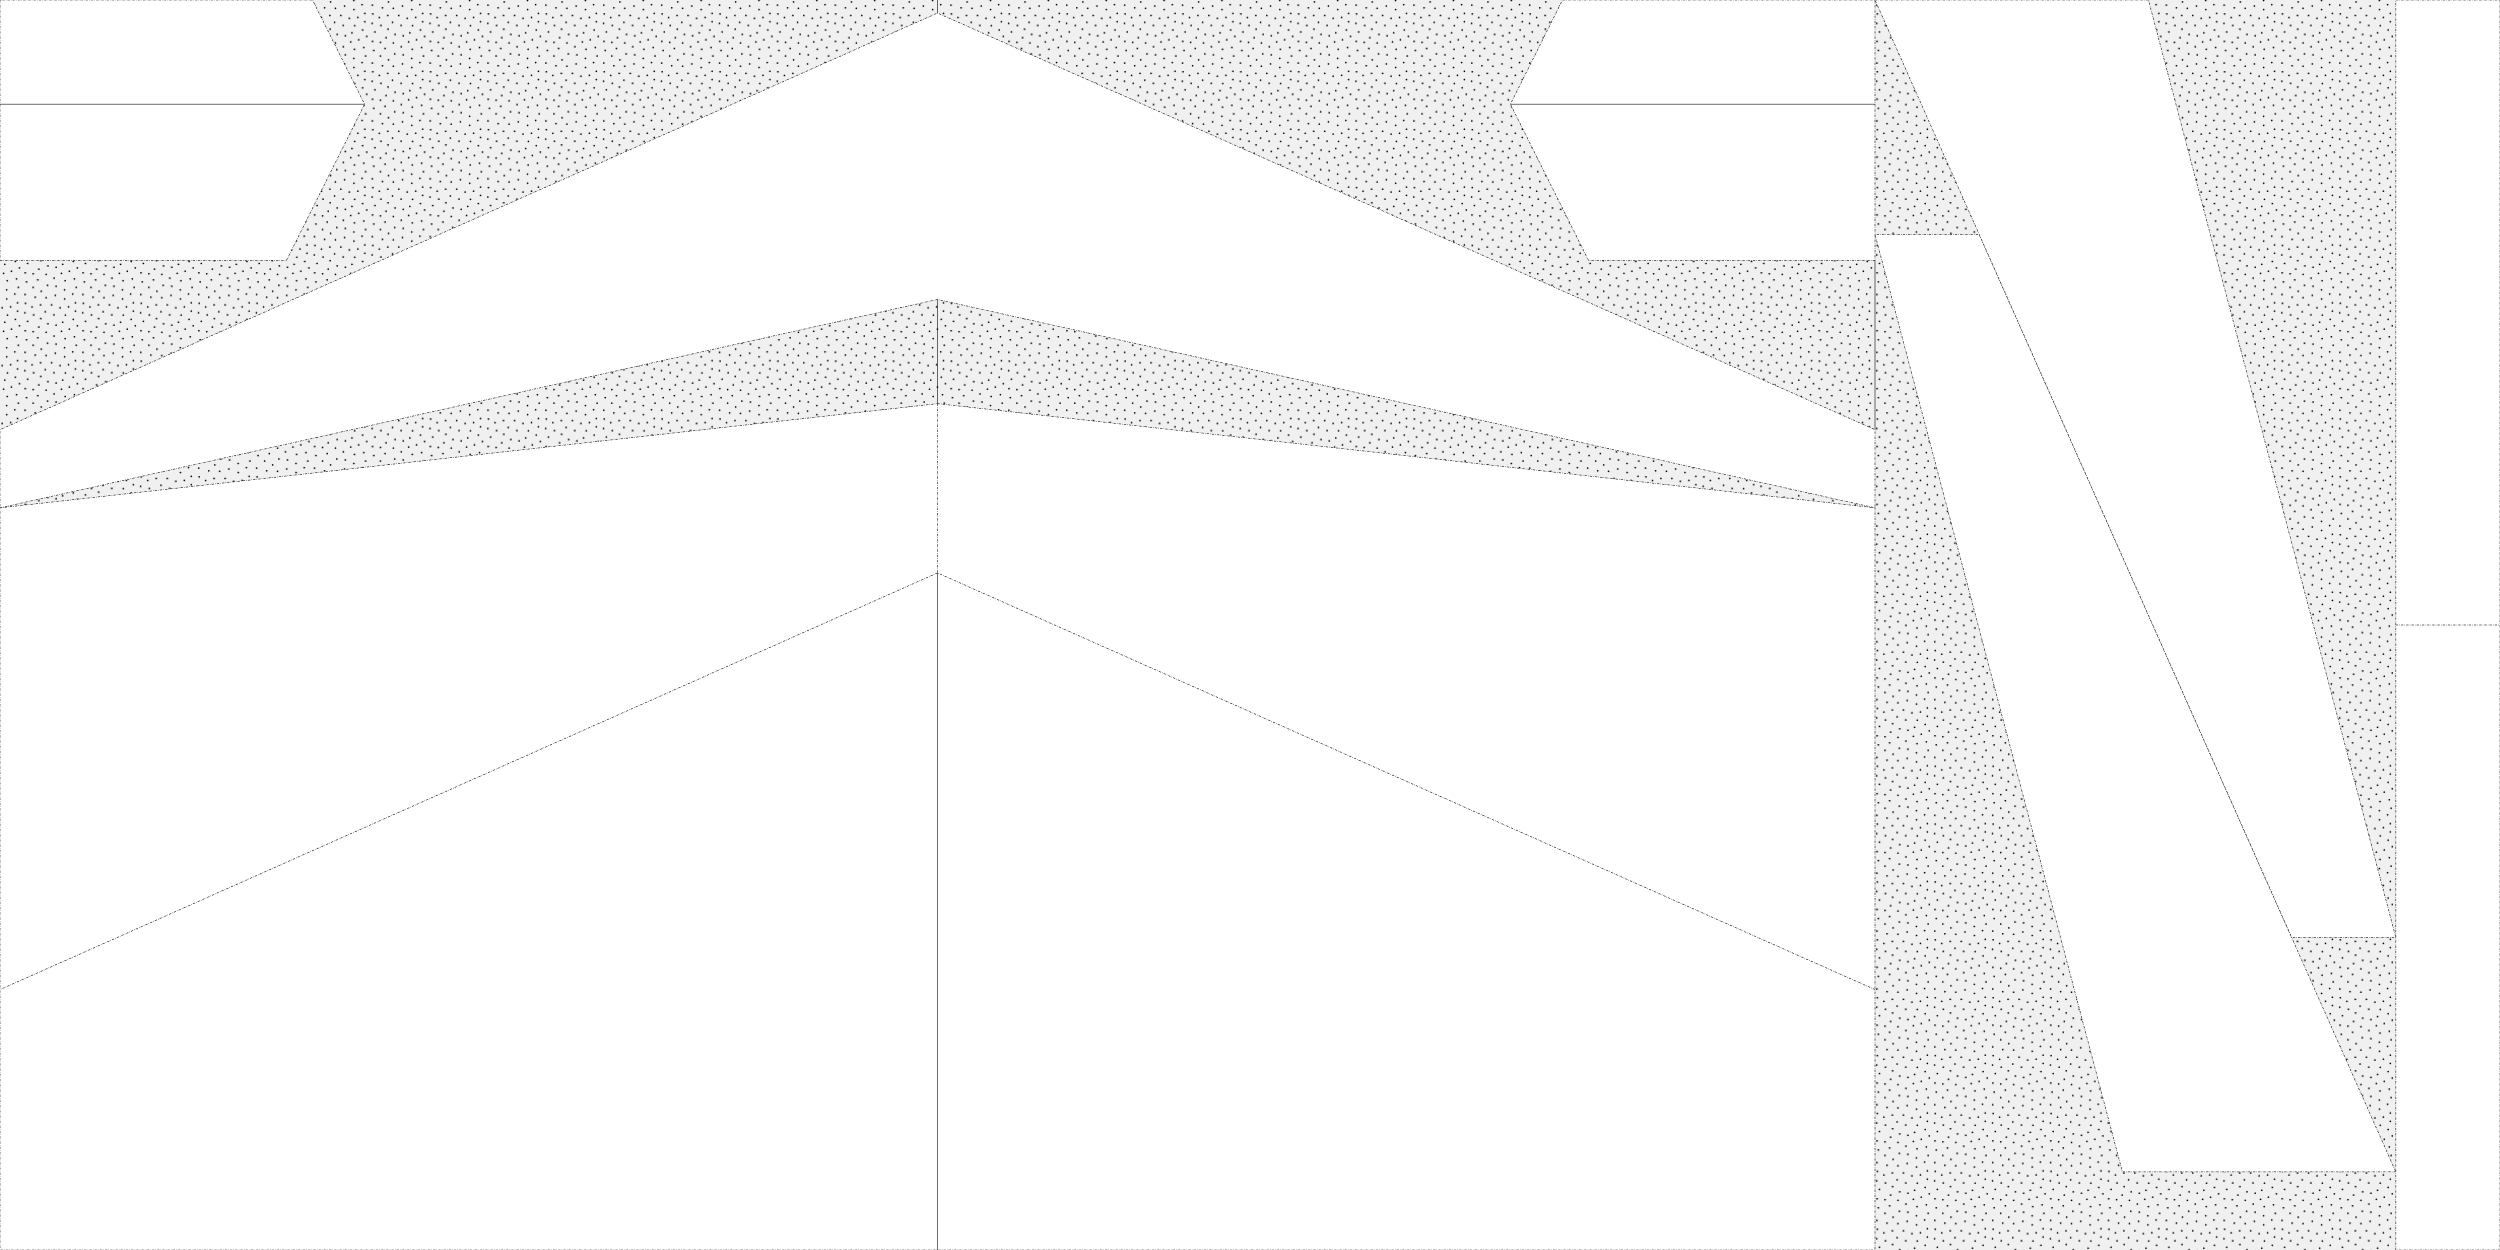
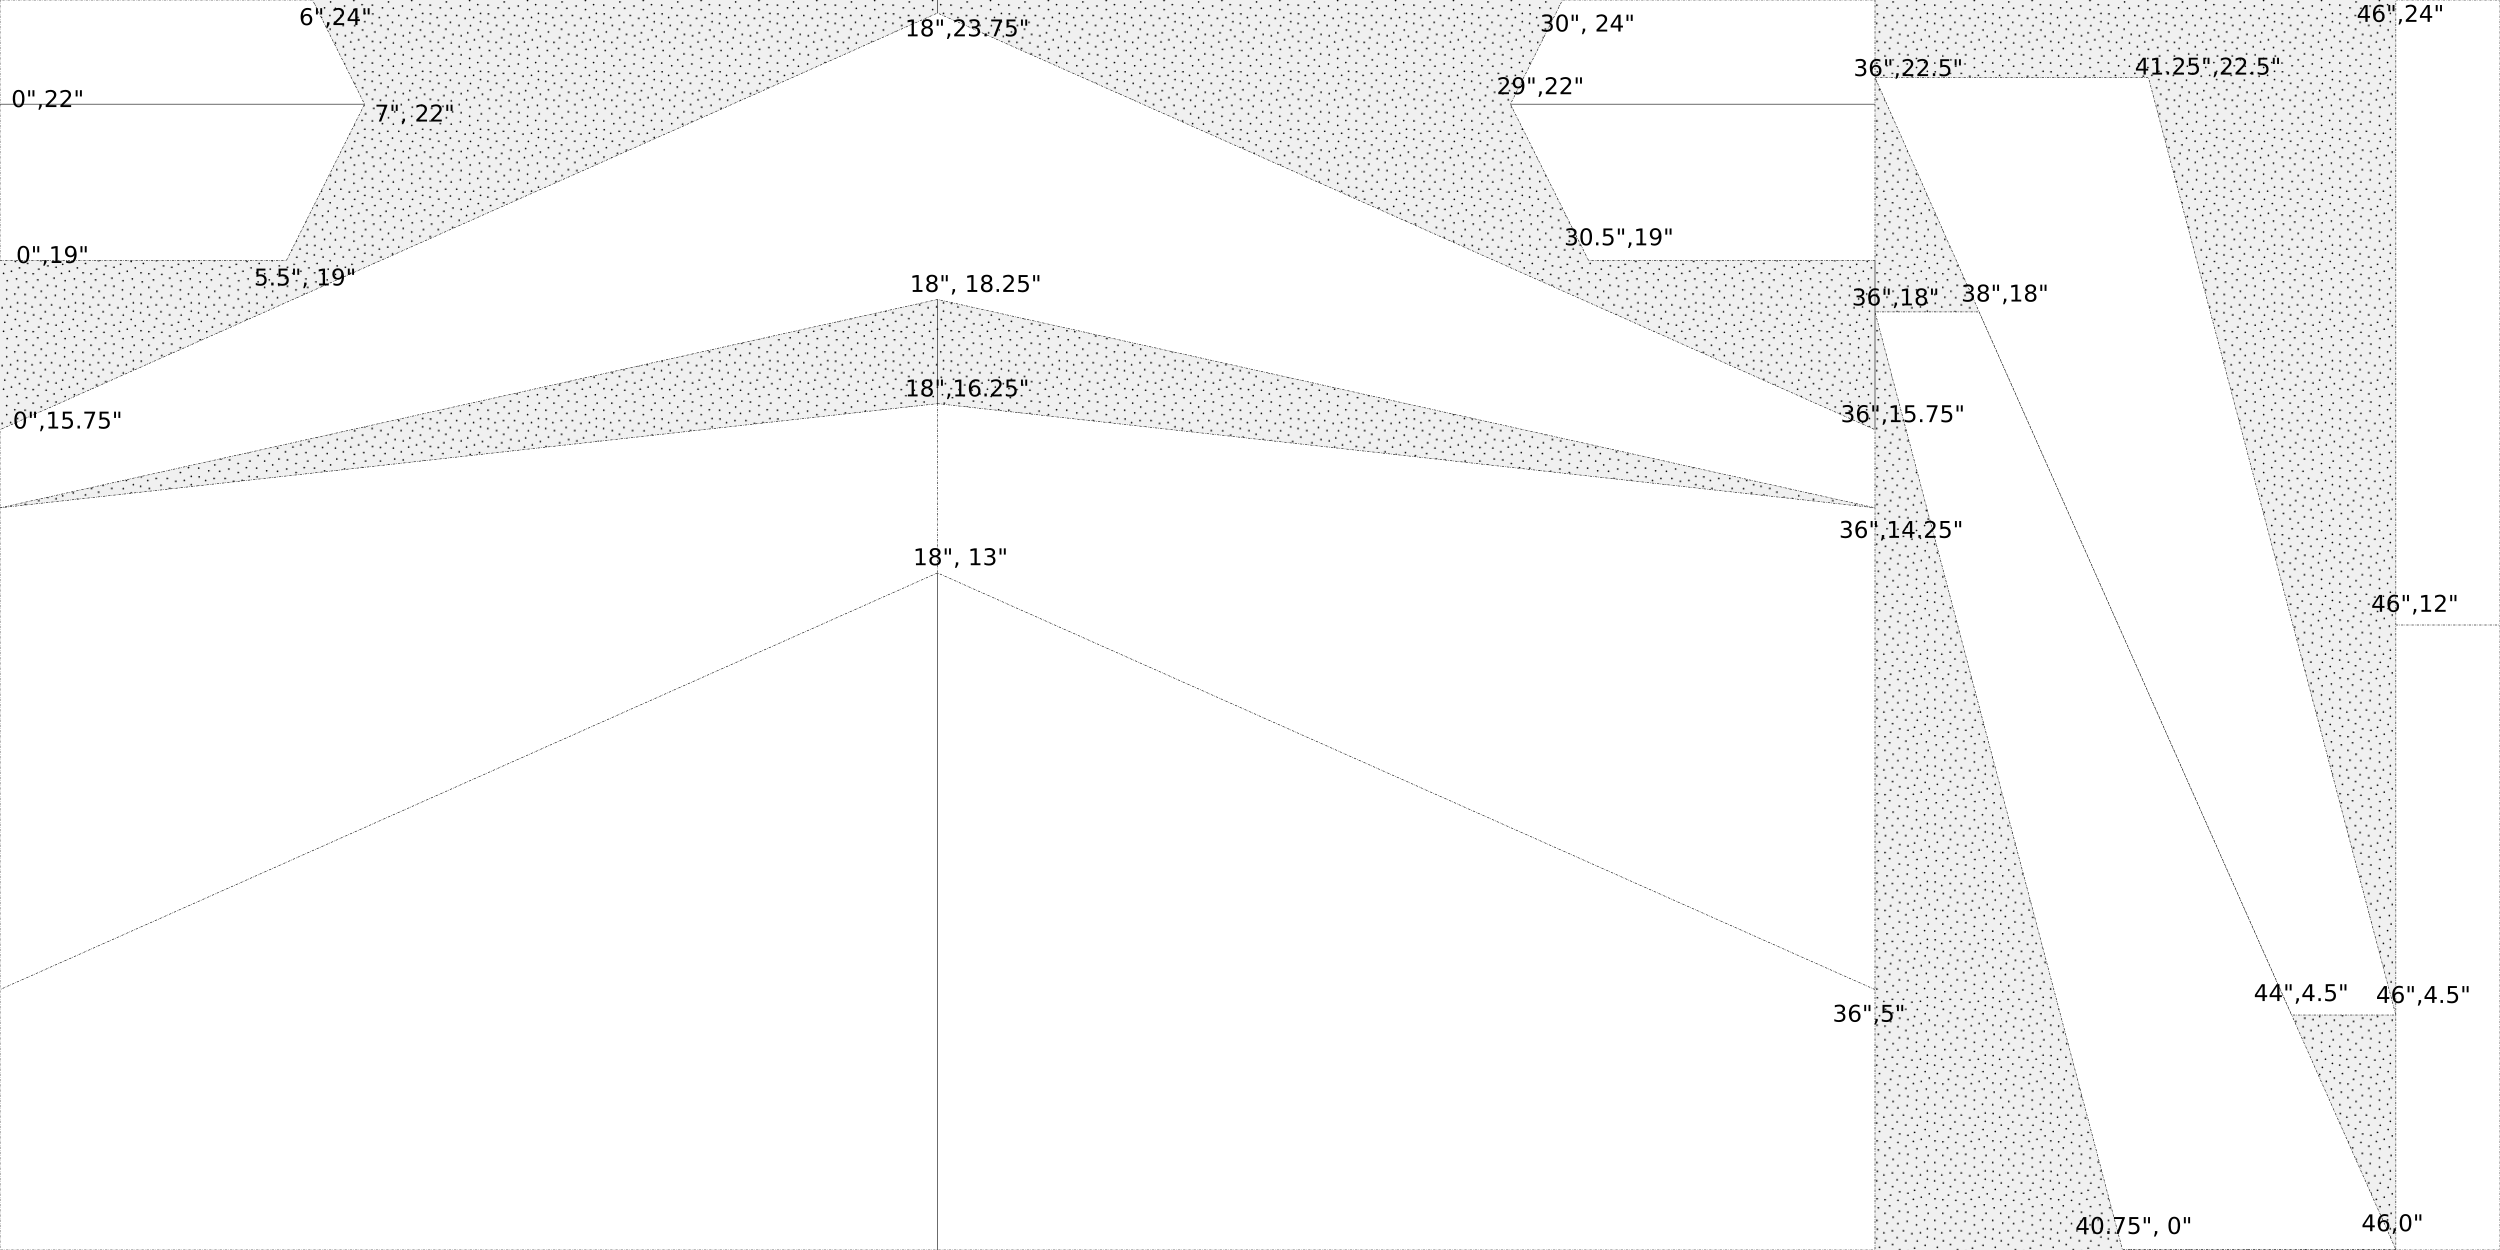
<svg xmlns="http://www.w3.org/2000/svg" width="4320" height="2160" id="svg2985" version="1.1">
  <defs id="defs2987">
    <pattern id="Polkadots-med" patternTransform="translate(0,0) scale(10,10)" height="10" width="10" patternUnits="userSpaceOnUse">
      <circle id="circle4777" r="0.15" cy="0.810" cx="2.567" style="fill:black;stroke:none" />
      <circle id="circle4779" r="0.15" cy="2.33" cx="3.048" style="fill:black;stroke:none" />
      <circle id="circle4781" r="0.15" cy="2.415" cx="4.418" style="fill:black;stroke:none" />
      <circle id="circle4783" r="0.15" cy="3.029" cx="1.844" style="fill:black;stroke:none" />
      <circle id="circle4785" r="0.15" cy="1.363" cx="6.08" style="fill:black;stroke:none" />
      <circle id="circle4787" r="0.15" cy="4.413" cx="5.819" style="fill:black;stroke:none" />
      <circle id="circle4789" r="0.15" cy="4.048" cx="4.305" style="fill:black;stroke:none" />
      <circle id="circle4791" r="0.15" cy="3.045" cx="5.541" style="fill:black;stroke:none" />
      <circle id="circle4793" r="0.15" cy="5.527" cx="4.785" style="fill:black;stroke:none" />
      <circle id="circle4795" r="0.15" cy="5.184" cx="2.667" style="fill:black;stroke:none" />
      <circle id="circle4797" r="0.15" cy="1.448" cx="7.965" style="fill:black;stroke:none" />
      <circle id="circle4799" r="0.15" cy="5.049" cx="7.047" style="fill:black;stroke:none" />
      <circle id="circle4801" r="0.15" cy="0.895" cx="4.340" style="fill:black;stroke:none" />
      <circle id="circle4803" r="0.15" cy="0.340" cx="7.125" style="fill:black;stroke:none" />
      <circle id="circle4805" r="0.15" cy="1.049" cx="9.553" style="fill:black;stroke:none" />
      <circle id="circle4807" r="0.15" cy="2.689" cx="7.006" style="fill:black;stroke:none" />
      <circle id="circle4809" r="0.15" cy="2.689" cx="8.909" style="fill:black;stroke:none" />
      <circle id="circle4811" r="0.15" cy="4.407" cx="9.315" style="fill:black;stroke:none" />
      <circle id="circle4813" r="0.15" cy="3.870" cx="7.820" style="fill:black;stroke:none" />
      <circle id="circle4815" r="0.15" cy="5.948" cx="8.270" style="fill:black;stroke:none" />
      <circle id="circle4817" r="0.15" cy="7.428" cx="7.973" style="fill:black;stroke:none" />
      <circle id="circle4819" r="0.15" cy="8.072" cx="9.342" style="fill:black;stroke:none" />
      <circle id="circle4821" r="0.15" cy="9.315" cx="8.206" style="fill:black;stroke:none" />
      <circle id="circle4823" r="0.15" cy="9.475" cx="9.682" style="fill:black;stroke:none" />
      <circle id="circle4825" r="0.15" cy="6.186" cx="9.688" style="fill:black;stroke:none" />
      <circle id="circle4827" r="0.15" cy="6.296" cx="3.379" style="fill:black;stroke:none" />
      <circle id="circle4829" r="0.15" cy="8.204" cx="2.871" style="fill:black;stroke:none" />
      <circle id="circle4831" r="0.15" cy="8.719" cx="4.59" style="fill:black;stroke:none" />
      <circle id="circle4833" r="0.15" cy="9.671" cx="3.181" style="fill:black;stroke:none" />
      <circle id="circle4835" r="0.15" cy="7.315" cx="5.734" style="fill:black;stroke:none" />
      <circle id="circle4837" r="0.15" cy="6.513" cx="6.707" style="fill:black;stroke:none" />
      <circle id="circle4839" r="0.15" cy="9.670" cx="5.730" style="fill:black;stroke:none" />
      <circle id="circle4841" r="0.15" cy="8.373" cx="6.535" style="fill:black;stroke:none" />
      <circle id="circle4843" r="0.15" cy="7.154" cx="4.37" style="fill:black;stroke:none" />
      <circle id="circle4845" r="0.15" cy="7.25" cx="0.622" style="fill:black;stroke:none" />
      <circle id="circle4847" r="0.15" cy="5.679" cx="0.831" style="fill:black;stroke:none" />
      <circle id="circle4849" r="0.15" cy="8.519" cx="1.257" style="fill:black;stroke:none" />
      <circle id="circle4851" r="0.15" cy="6.877" cx="1.989" style="fill:black;stroke:none" />
      <circle id="circle4853" r="0.15" cy="3.181" cx="0.374" style="fill:black;stroke:none" />
      <circle id="circle4855" r="0.15" cy="1.664" cx="1.166" style="fill:black;stroke:none" />
      <circle id="circle4857" r="0.15" cy="0.093" cx="1.151" style="fill:black;stroke:none" />
      <circle id="circle4859" r="0.15" cy="10.093" cx="1.151" style="fill:black;stroke:none" />
      <circle id="circle4861" r="0.15" cy="4.451" cx="1.302" style="fill:black;stroke:none" />
      <circle id="circle4863" r="0.15" cy="3.763" cx="3.047" style="fill:black;stroke:none" />
    </pattern>
  </defs>
  <g id="layer1" transform="translate(0,1107.64)" style="display:inline">
    <path style="fill:url(#Polkadots-med);fill-opacity:1;stroke:none" d="m 0,0 0,2160 4320,0 0,-2160 z" id="path3016" transform="translate(0,-1107.64)" />
  </g>
  <g id="layer2" style="display:inline">
    <path style="fill:#ffffff;fill-opacity:1;stroke:#000000;stroke-width:1;stroke-linecap:butt;stroke-linejoin:miter;stroke-miterlimit:4;stroke-opacity:1;stroke-dasharray:4, 2, 1, 2;stroke-dashoffset:0" d="m 1620,697.5 1620,180 0,1282.5 L 0,2160 0,877.5 z" id="path5664" />
    <path style="fill:none;stroke:#000000;stroke-width:1;stroke-linecap:butt;stroke-linejoin:miter;stroke-miterlimit:4;stroke-opacity:1;stroke-dasharray:4, 2, 1, 2;stroke-dashoffset:0" d="m 1620,697.5 0,292.5 1620,720" id="path5666" />
    <path style="fill:none;stroke:#000000;stroke-width:1;stroke-linecap:butt;stroke-linejoin:miter;stroke-miterlimit:4;stroke-opacity:1;stroke-dasharray:4, 2, 1, 2;stroke-dashoffset:0" d="M 1620,990 0,1710" id="path5668" />
    <path style="fill:#ffffff;stroke:#000000;stroke-width:1;stroke-linecap:butt;stroke-linejoin:miter;stroke-opacity:1;fill-opacity:1;stroke-miterlimit:4;stroke-dasharray:4,2,1,2;stroke-dashoffset:0" d="m 0,877.5 1620,-360 1620,360 0,-135 L 1620,22.5 0,742.5 z" id="path6782" />
    <path style="fill:#ffffff;fill-opacity:1;stroke:#000000;stroke-width:1;stroke-linecap:butt;stroke-linejoin:miter;stroke-miterlimit:4;stroke-opacity:1;stroke-dasharray:4, 2, 1, 2;stroke-dashoffset:0" d="m 3240,0 0,450 -495,0 -135,-270 90,-180 z" id="path6784" />
    <path style="fill:#ffffff;fill-opacity:1;stroke:#000000;stroke-width:1;stroke-linecap:butt;stroke-linejoin:miter;stroke-miterlimit:4;stroke-opacity:1;stroke-dasharray:4, 2, 1, 2;stroke-dashoffset:0;display:inline" d="M 0,0 0,450 495,450 630,180 540,0 z" id="path6784-9" />
-     <path style="fill:#ffffff;fill-opacity:1;stroke:#000000;stroke-width:1;stroke-linecap:butt;stroke-linejoin:miter;stroke-opacity:1;stroke-miterlimit:4;stroke-dasharray:4,2,1,2;stroke-dashoffset:0" d="m 4140,2025 -472.5,0 -427.5,-1620 180,0 z" id="path6815" />
-     <path style="fill:#ffffff;fill-opacity:1;stroke:#000000;stroke-width:1;stroke-linecap:butt;stroke-linejoin:miter;stroke-opacity:1;display:inline;stroke-miterlimit:4;stroke-dasharray:4,2,1,2;stroke-dashoffset:0" d="m 3240,0 472.5,0 427.5,1620 -180,0 z" id="path6815-8" />
+     <path style="fill:#ffffff;fill-opacity:1;stroke:#000000;stroke-width:1;stroke-linecap:butt;stroke-linejoin:miter;stroke-miterlimit:4;stroke-opacity:1;stroke-dasharray:4, 2, 1, 2;stroke-dashoffset:0" d="m 4140,2159 -472.5,0 -427.5,-1620 180,0 z" id="path6815" />
+     <path style="fill:#ffffff;fill-opacity:1;stroke:#000000;stroke-width:1;stroke-linecap:butt;stroke-linejoin:miter;stroke-miterlimit:4;stroke-opacity:1;stroke-dasharray:4, 2, 1, 2;stroke-dashoffset:0;display:inline" d="m 3240,134 472.5,0 427.5,1620 -180,0 z" id="path6815-8" />
    <path style="fill:#ffffff;stroke:#000000;stroke-width:1;stroke-linecap:butt;stroke-linejoin:miter;stroke-opacity:1;fill-opacity:1;stroke-miterlimit:4;stroke-dasharray:4,2,1,2;stroke-dashoffset:0" d="m 4140,0 180,0 0,2160 -180,0 z" id="path6835" />
    <path style="fill:none;stroke:#000000;stroke-width:1;stroke-linecap:butt;stroke-linejoin:miter;stroke-opacity:1;stroke-miterlimit:4;stroke-dasharray:4,2,1,2;stroke-dashoffset:0" d="m 4140,1080 180,0" id="path6837" />
+     <flowRoot xml:space="preserve" id="flowRoot3057" style="font-size:40px;font-style:normal;font-weight:normal;line-height:125%;letter-spacing:0px;word-spacing:0px;fill:#000000;fill-opacity:1;stroke:none;font-family:Bitstream Vera Sans" transform="translate(8,0)">
+       <flowRegion id="flowRegion3059">
+         <rect id="rect3061" width="188.889" height="52.778" x="13.889" y="1679.445" />
+       </flowRegion>
+       <flowPara id="flowPara3063">0",5" </flowPara>
+     </flowRoot>
+     <flowRoot xml:space="preserve" id="flowRoot3065" style="font-size:40px;font-style:normal;font-weight:normal;line-height:125%;letter-spacing:0px;word-spacing:0px;fill:#000000;fill-opacity:1;stroke:none;font-family:Bitstream Vera Sans" transform="translate(2,0)">
+       <flowRegion id="flowRegion3067">
+         <rect id="rect3069" width="252.778" height="77.778" x="16.667" y="843.333" />
+       </flowRegion>
+       <flowPara id="flowPara3071">0",14.25"</flowPara>
+     </flowRoot>
+     <flowRoot xml:space="preserve" id="flowRoot3073" style="fill:black;stroke:none;stroke-opacity:1;stroke-width:1px;stroke-linejoin:miter;stroke-linecap:butt;fill-opacity:1;font-family:Bitstream Vera Sans;font-style:normal;font-weight:normal;font-size:40px;line-height:125%;letter-spacing:0px;word-spacing:0px">
+       <flowRegion id="flowRegion3075">
+         <rect id="rect3077" width="166.667" height="61.111" x="11.111" y="707.222" />
+       </flowRegion>
+       <flowPara id="flowPara3079" />
+     </flowRoot>
+     <text xml:space="preserve" style="font-size:40px;font-style:normal;font-weight:normal;line-height:125%;letter-spacing:0px;word-spacing:0px;fill:#000000;fill-opacity:1;stroke:none;font-family:Bitstream Vera Sans" x="22.222" y="740.556" id="text3081">
+       <tspan id="tspan3083" x="22.222" y="740.556">0",15.75"</tspan>
+     </text>
+     <text xml:space="preserve" style="font-size:40px;font-style:normal;font-weight:normal;line-height:125%;letter-spacing:0px;word-spacing:0px;fill:#000000;fill-opacity:1;stroke:none;font-family:Bitstream Vera Sans" x="27.778" y="454.444" id="text3085">
+       <tspan id="tspan3087" x="27.778" y="454.444">0",19"</tspan>
+     </text>
+     <text xml:space="preserve" style="font-size:40px;font-style:normal;font-weight:normal;line-height:125%;letter-spacing:0px;word-spacing:0px;fill:#000000;fill-opacity:1;stroke:none;font-family:Bitstream Vera Sans" x="19.444" y="185" id="text3089">
+       <tspan id="tspan3091" x="19.444" y="185">0",22"</tspan>
+     </text>
+     <text xml:space="preserve" style="font-size:40px;font-style:normal;font-weight:normal;line-height:125%;letter-spacing:0px;word-spacing:0px;fill:#000000;fill-opacity:1;stroke:none;font-family:Bitstream Vera Sans" x="1563.889" y="62.778" id="text3093">
+       <tspan id="tspan3095" x="1563.889" y="62.778">18",23.75"</tspan>
+     </text>
+     <flowRoot xml:space="preserve" id="flowRoot3097" style="fill:black;stroke:none;stroke-opacity:1;stroke-width:1px;stroke-linejoin:miter;stroke-linecap:butt;fill-opacity:1;font-family:Bitstream Vera Sans;font-style:normal;font-weight:normal;font-size:40px;line-height:125%;letter-spacing:0px;word-spacing:0px">
+       <flowRegion id="flowRegion3099">
+         <rect id="rect3101" width="105.556" height="133.333" x="1561.111" y="60" />
+       </flowRegion>
+       <flowPara id="flowPara3103" />
+     </flowRoot>
+     <text xml:space="preserve" style="font-size:40px;font-style:normal;font-weight:normal;line-height:125%;letter-spacing:0px;word-spacing:0px;fill:#000000;fill-opacity:1;stroke:none;font-family:Bitstream Vera Sans" x="1572.222" y="504.444" id="text3105">
+       <tspan id="tspan3107" x="1572.222" y="504.444">18", 18.25"</tspan>
+     </text>
+     <text xml:space="preserve" style="font-size:40px;font-style:normal;font-weight:normal;line-height:125%;letter-spacing:0px;word-spacing:0px;fill:#000000;fill-opacity:1;stroke:none;font-family:Bitstream Vera Sans" x="1563.889" y="685" id="text3109">
+       <tspan id="tspan3111" x="1563.889" y="685">18",16.25"</tspan>
+     </text>
+     <text xml:space="preserve" style="font-size:40px;font-style:normal;font-weight:normal;line-height:125%;letter-spacing:0px;word-spacing:0px;fill:#000000;fill-opacity:1;stroke:none;font-family:Bitstream Vera Sans" x="1577.778" y="976.667" id="text3113">
+       <tspan id="tspan3115" x="1577.778" y="976.667">18", 13"</tspan>
+     </text>
+     <text xml:space="preserve" style="font-size:40px;font-style:normal;font-weight:normal;line-height:125%;letter-spacing:0px;word-spacing:0px;fill:#000000;fill-opacity:1;stroke:none;font-family:Bitstream Vera Sans" x="438.889" y="493.333" id="text3117">
+       <tspan id="tspan3119" x="438.889" y="493.333">5.5", 19"</tspan>
+     </text>
+     <text xml:space="preserve" style="font-size:40px;font-style:normal;font-weight:normal;line-height:125%;letter-spacing:0px;word-spacing:0px;fill:#000000;fill-opacity:1;stroke:none;font-family:Bitstream Vera Sans" x="647.222" y="210" id="text3121">
+       <tspan id="tspan3123" x="647.222" y="210">7", 22"</tspan>
+     </text>
+     <text xml:space="preserve" style="font-size:40px;font-style:normal;font-weight:normal;line-height:125%;letter-spacing:0px;word-spacing:0px;fill:#000000;fill-opacity:1;stroke:none;font-family:Bitstream Vera Sans" x="516.667" y="43.333" id="text3125">
+       <tspan id="tspan3127" x="516.667" y="43.333">6",24"</tspan>
+     </text>
+     <text xml:space="preserve" style="font-size:40px;font-style:normal;font-weight:normal;line-height:125%;letter-spacing:0px;word-spacing:0px;fill:#000000;fill-opacity:1;stroke:none;font-family:Bitstream Vera Sans" x="2661.111" y="54.444" id="text3129">
+       <tspan id="tspan3131" x="2661.111" y="54.444">30", 24"</tspan>
+     </text>
+     <text xml:space="preserve" style="font-size:40px;font-style:normal;font-weight:normal;line-height:125%;letter-spacing:0px;word-spacing:0px;fill:#000000;fill-opacity:1;stroke:none;font-family:Bitstream Vera Sans" x="2586.111" y="162.778" id="text3133">
+       <tspan id="tspan3135" x="2586.111" y="162.778">29",22"</tspan>
+     </text>
+     <text xml:space="preserve" style="font-size:40px;font-style:normal;font-weight:normal;line-height:125%;letter-spacing:0px;word-spacing:0px;fill:#000000;fill-opacity:1;stroke:none;font-family:Bitstream Vera Sans" x="2702.778" y="423.889" id="text3137">
+       <tspan id="tspan3139" x="2702.778" y="423.889">30.5",19"</tspan>
+     </text>
+     <text xml:space="preserve" style="font-size:40px;font-style:normal;font-weight:normal;line-height:125%;letter-spacing:0px;word-spacing:0px;fill:#000000;fill-opacity:1;stroke:none;font-family:Bitstream Vera Sans" x="3202.778" y="131.444" id="text3141">
+       <tspan id="tspan3143" x="3202.778" y="131.444">36",22.5"</tspan>
+     </text>
+     <text xml:space="preserve" style="font-size:40px;font-style:normal;font-weight:normal;line-height:125%;letter-spacing:0px;word-spacing:0px;fill:#000000;fill-opacity:1;stroke:none;font-family:Bitstream Vera Sans" x="3200" y="527.778" id="text3145">
+       <tspan id="tspan3147" x="3200" y="527.778">36",18"</tspan>
+     </text>
+     <text xml:space="preserve" style="font-size:40px;font-style:normal;font-weight:normal;line-height:125%;letter-spacing:0px;word-spacing:0px;fill:#000000;fill-opacity:1;stroke:none;font-family:Bitstream Vera Sans" x="3586.111" y="2132.222" id="text3149">
+       <tspan id="tspan3151" x="3586.111" y="2132.222">40.75", 0"</tspan>
+     </text>
+     <text xml:space="preserve" style="font-size:40px;font-style:normal;font-weight:normal;line-height:125%;letter-spacing:0px;word-spacing:0px;fill:#000000;fill-opacity:1;stroke:none;font-family:Bitstream Vera Sans" x="4097.222" y="1057.222" id="text3153">
+       <tspan id="tspan3155" x="4097.222" y="1057.222">46",12"</tspan>
+     </text>
+     <text xml:space="preserve" style="font-size:40px;font-style:normal;font-weight:normal;line-height:125%;letter-spacing:0px;word-spacing:0px;fill:#000000;fill-opacity:1;stroke:none;font-family:Bitstream Vera Sans" x="3688.889" y="128.889" id="text3157">
+       <tspan id="tspan3159" x="3688.889" y="128.889">41.25",22.5"</tspan>
+     </text>
+     <text xml:space="preserve" style="font-size:40px;font-style:normal;font-weight:normal;line-height:125%;letter-spacing:0px;word-spacing:0px;fill:#000000;fill-opacity:1;stroke:none;font-family:Bitstream Vera Sans" x="3894.444" y="1729.889" id="text3161">
+       <tspan id="tspan3163" x="3894.444" y="1729.889">44",4.5"</tspan>
+     </text>
+     <text xml:space="preserve" style="font-size:40px;font-style:normal;font-weight:normal;line-height:125%;letter-spacing:0px;word-spacing:0px;fill:#000000;fill-opacity:1;stroke:none;font-family:Bitstream Vera Sans" x="4105.556" y="1733.111" id="text3165">
+       <tspan id="tspan3167" x="4105.556" y="1733.111">46",4.5"</tspan>
+     </text>
+     <text xml:space="preserve" style="font-size:40px;font-style:normal;font-weight:normal;line-height:125%;letter-spacing:0px;word-spacing:0px;fill:#000000;fill-opacity:1;stroke:none;font-family:Bitstream Vera Sans" x="4080.444" y="2127.556" id="text3169">
+       <tspan id="tspan3171" x="4080.444" y="2127.556">46,0"</tspan>
+     </text>
+     <text xml:space="preserve" style="font-size:40px;font-style:normal;font-weight:normal;line-height:125%;letter-spacing:0px;word-spacing:0px;fill:#000000;fill-opacity:1;stroke:none;font-family:Bitstream Vera Sans" x="3180.556" y="729.444" id="text3173">
+       <tspan id="tspan3175" x="3180.556" y="729.444">36",15.75"</tspan>
+     </text>
+     <text xml:space="preserve" style="font-size:40px;font-style:normal;font-weight:normal;line-height:125%;letter-spacing:0px;word-spacing:0px;fill:#000000;fill-opacity:1;stroke:none;font-family:Bitstream Vera Sans" x="3177.778" y="929.444" id="text3177">
+       <tspan id="tspan3179" x="3177.778" y="929.444">36",14.25"</tspan>
+     </text>
+     <text xml:space="preserve" style="font-size:40px;font-style:normal;font-weight:normal;line-height:125%;letter-spacing:0px;word-spacing:0px;fill:#000000;fill-opacity:1;stroke:none;font-family:Bitstream Vera Sans" x="3166.667" y="1765.555" id="text3181">
+       <tspan id="tspan3183" x="3166.667" y="1765.555">36",5"</tspan>
+     </text>
+     <text xml:space="preserve" style="font-size:40px;font-style:normal;font-weight:normal;line-height:125%;letter-spacing:0px;word-spacing:0px;fill:#000000;fill-opacity:1;stroke:none;font-family:Bitstream Vera Sans" x="4072.222" y="37.778" id="text3185">
+       <tspan id="tspan3187" x="4072.222" y="37.778">46",24"</tspan>
+     </text>
+     <text xml:space="preserve" style="font-size:40px;font-style:normal;font-weight:normal;line-height:125%;letter-spacing:0px;word-spacing:0px;fill:#000000;fill-opacity:1;stroke:none;font-family:Bitstream Vera Sans" x="3388.889" y="521.111" id="text3123">
+       <tspan id="tspan3125" x="3388.889" y="521.111">38",18"</tspan>
+     </text>
  </g>
  <g id="layer3" style="display:inline">
    <path style="fill:none;stroke:#000000;stroke-width:1px;stroke-linecap:butt;stroke-linejoin:miter;stroke-opacity:1;display:inline" d="m 1620,990 0,1170" id="path5670" />
    <path style="fill:none;stroke:#000000;stroke-width:1px;stroke-linecap:butt;stroke-linejoin:miter;stroke-opacity:1" d="m 2610,180 630,0" id="path6786" />
    <path style="fill:none;stroke:#000000;stroke-width:1px;stroke-linecap:butt;stroke-linejoin:miter;stroke-opacity:1;display:inline" d="m 0,180 630,0" id="path6806" />
    <path style="fill:none;stroke:#000000;stroke-width:1px;stroke-linecap:butt;stroke-linejoin:miter;stroke-opacity:1" d="m 3240,450 0,292.5" id="path6809" />
    <path style="fill:none;stroke:#000000;stroke-width:1px;stroke-linecap:butt;stroke-linejoin:miter;stroke-opacity:1" d="m 1620,517.5 0,180" id="path6811" />
    <path style="fill:none;stroke:#000000;stroke-width:1px;stroke-linecap:butt;stroke-linejoin:miter;stroke-opacity:1" d="M 1620,22.5 1620,0" id="path6813" />
  </g>
</svg>
